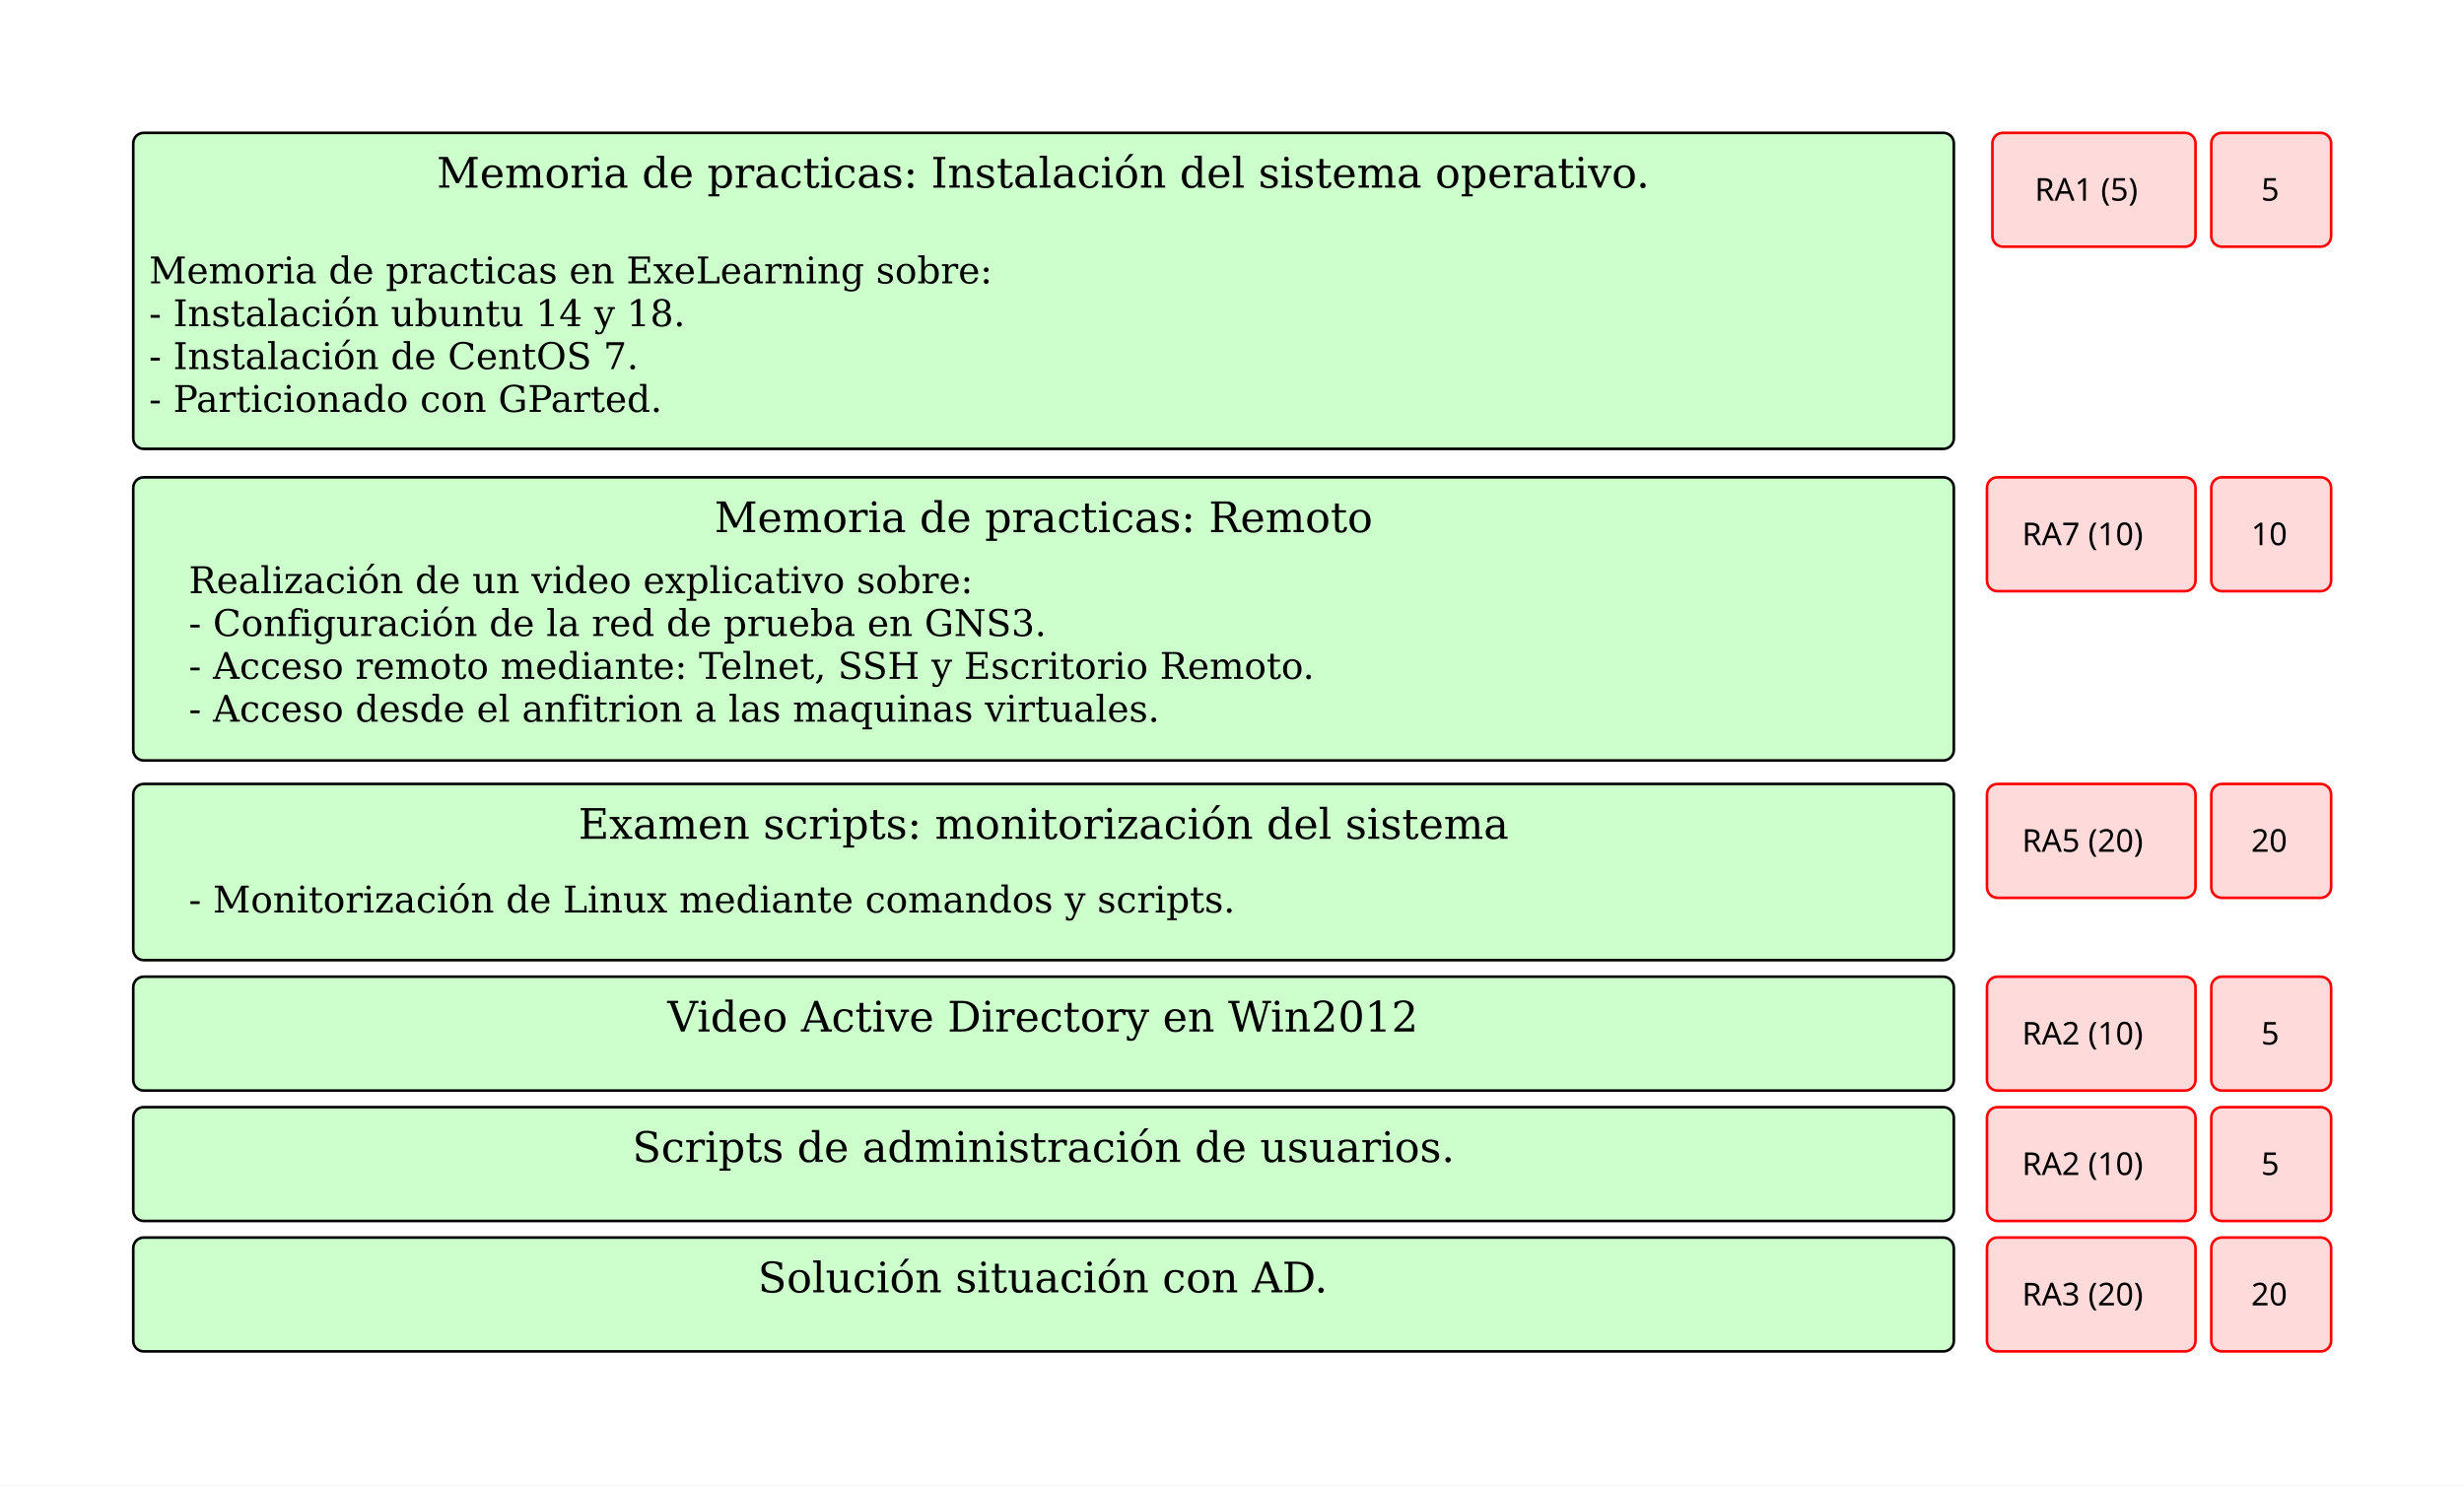
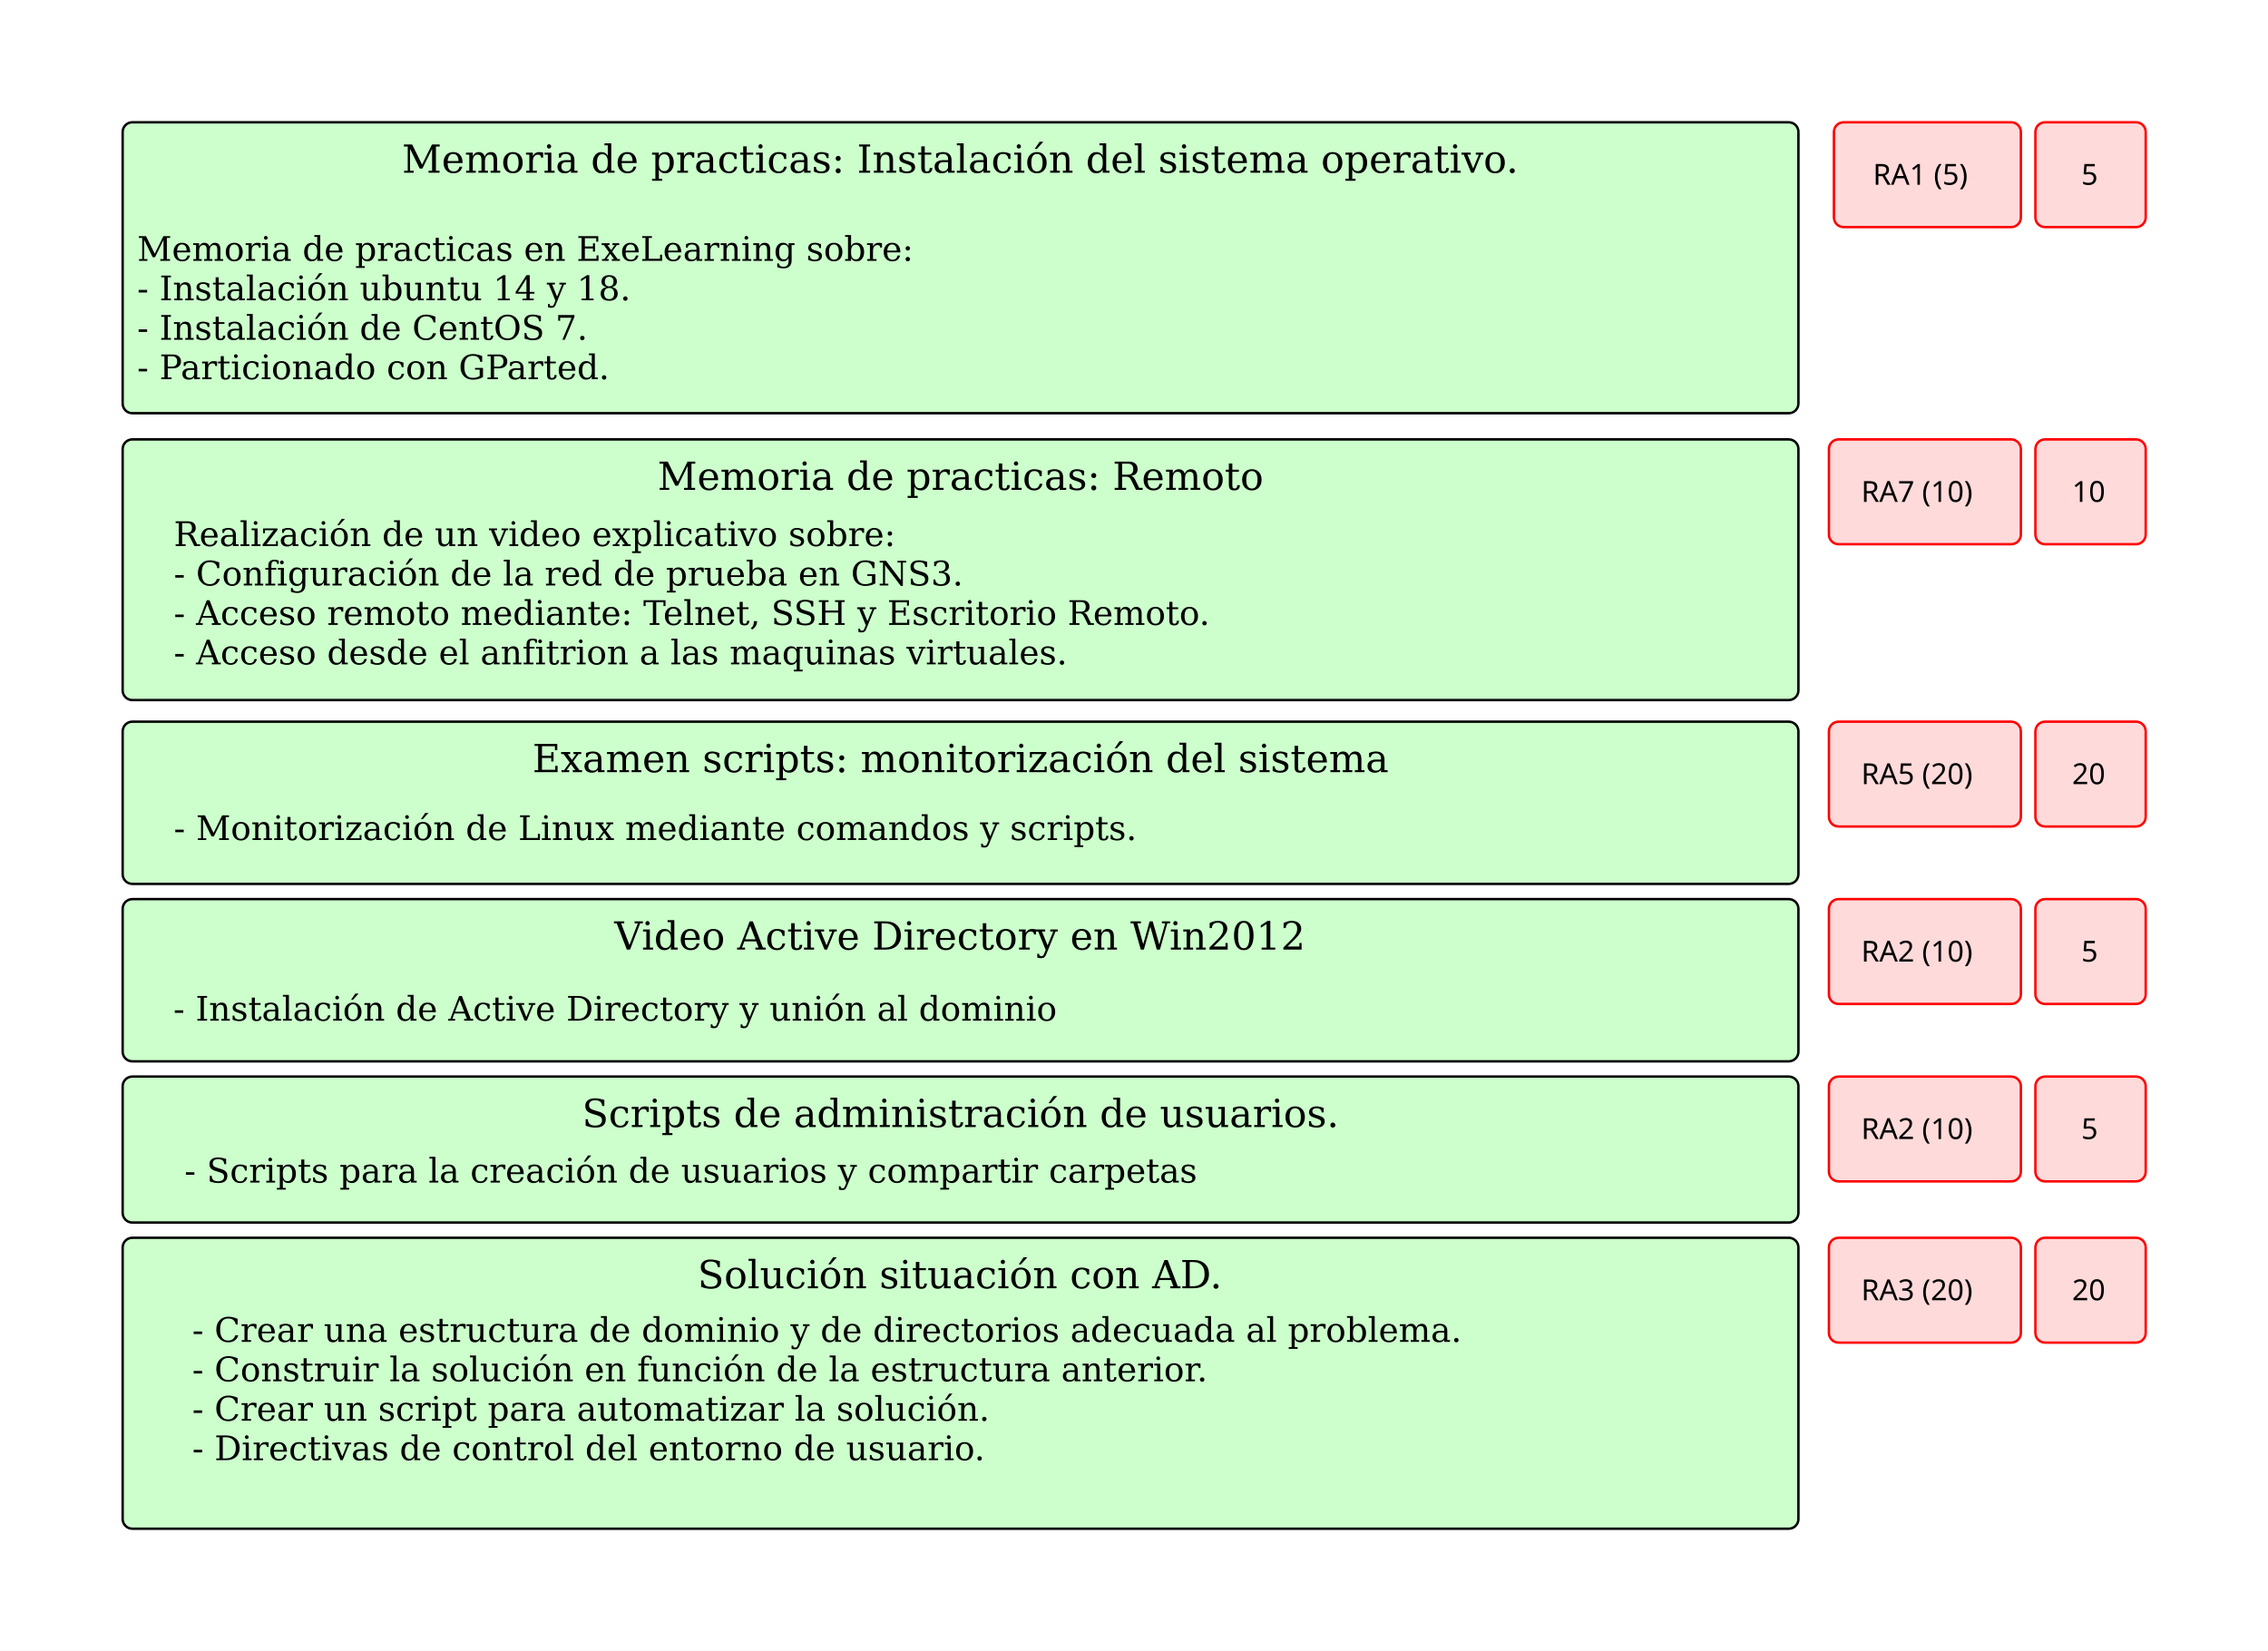
- <svg xmlns="http://www.w3.org/2000/svg" fill-opacity="1" color-rendering="auto" color-interpolation="auto" text-rendering="auto" stroke="black" stroke-linecap="square" width="937" stroke-miterlimit="10" shape-rendering="auto" stroke-opacity="1" fill="black" stroke-dasharray="none" font-weight="normal" stroke-width="1" height="565" font-family="'Dialog'" font-style="normal" stroke-linejoin="miter" font-size="12px" stroke-dashoffset="0" image-rendering="auto">
+ <svg xmlns="http://www.w3.org/2000/svg" fill-opacity="1" color-rendering="auto" color-interpolation="auto" text-rendering="auto" stroke="black" stroke-linecap="square" width="937" stroke-miterlimit="10" shape-rendering="auto" stroke-opacity="1" fill="black" stroke-dasharray="none" font-weight="normal" stroke-width="1" height="682" font-family="'Dialog'" font-style="normal" stroke-linejoin="miter" font-size="12px" stroke-dashoffset="0" image-rendering="auto">
  <defs id="genericDefs" />
  <g>
    <defs id="defs1">
      <clipPath clipPathUnits="userSpaceOnUse" id="clipPath1">
-         <path d="M0 0 L937 0 L937 565 L0 565 L0 0 Z" />
+         <path d="M0 0 L937 0 L937 682 L0 682 L0 0 Z" />
      </clipPath>
      <clipPath clipPathUnits="userSpaceOnUse" id="clipPath2">
-         <path d="M207 105 L1144 105 L1144 670 L207 670 L207 105 Z" />
+         <path d="M207 105 L1144 105 L1144 787 L207 787 L207 105 Z" />
      </clipPath>
    </defs>
    <g fill="white" text-rendering="geometricPrecision" shape-rendering="geometricPrecision" transform="translate(-207,-105)" stroke="white">
-       <rect x="207" width="937" height="565" y="105" clip-path="url(#clipPath2)" stroke="none" />
+       <rect x="207" width="937" height="682" y="105" clip-path="url(#clipPath2)" stroke="none" />
    </g>
    <g transform="matrix(1,0,0,1,-207,-105)" fill-opacity="0.145" fill="rgb(255,0,0)" text-rendering="geometricPrecision" shape-rendering="geometricPrecision" stroke="rgb(255,0,0)" stroke-opacity="0.145">
      <rect x="964.666" y="155.518" clip-path="url(#clipPath2)" width="77.237" rx="4" ry="4" height="43.315" stroke="none" />
    </g>
    <g stroke-linecap="butt" transform="matrix(1,0,0,1,-207,-105)" fill="red" text-rendering="geometricPrecision" shape-rendering="geometricPrecision" stroke="red" stroke-miterlimit="1.45">
      <rect x="964.666" y="155.518" clip-path="url(#clipPath2)" fill="none" width="77.237" rx="4" ry="4" height="43.315" />
      <text x="980.787" y="181.329" clip-path="url(#clipPath2)" fill="black" font-family="sans-serif" stroke="none" xml:space="preserve">RA1 (5)</text>
    </g>
    <g transform="matrix(1,0,0,1,-207,-105)" fill-opacity="0.145" fill="rgb(255,0,0)" text-rendering="geometricPrecision" shape-rendering="geometricPrecision" stroke="rgb(255,0,0)" stroke-opacity="0.145">
      <rect x="1047.903" y="155.518" clip-path="url(#clipPath2)" width="45.572" rx="4" ry="4" height="43.315" stroke="none" />
    </g>
    <g stroke-linecap="butt" transform="matrix(1,0,0,1,-207,-105)" fill="red" text-rendering="geometricPrecision" shape-rendering="geometricPrecision" stroke="red" stroke-miterlimit="1.45">
      <rect x="1047.903" y="155.518" clip-path="url(#clipPath2)" fill="none" width="45.572" rx="4" ry="4" height="43.315" />
      <text x="1066.871" y="181.329" clip-path="url(#clipPath2)" fill="black" font-family="sans-serif" stroke="none" xml:space="preserve">5</text>
    </g>
    <g fill="rgb(204,255,204)" text-rendering="geometricPrecision" shape-rendering="geometricPrecision" transform="matrix(1,0,0,1,-207,-105)" stroke="rgb(204,255,204)">
      <rect x="257.672" y="286.541" clip-path="url(#clipPath2)" width="692.328" rx="4" ry="4" height="107.704" stroke="none" />
    </g>
    <g font-size="16px" stroke-linecap="butt" transform="matrix(1,0,0,1,-207,-105)" text-rendering="geometricPrecision" font-family="'DejaVu Serif'" shape-rendering="geometricPrecision" stroke-miterlimit="1.45">
      <text x="478.66" xml:space="preserve" y="307.392" clip-path="url(#clipPath2)" stroke="none">Memoria de practicas: Remoto</text>
      <rect x="257.672" y="286.541" clip-path="url(#clipPath2)" fill="none" width="692.328" rx="4" ry="4" height="107.704" />
      <text x="278.8" xml:space="preserve" font-size="14px" y="330.597" clip-path="url(#clipPath2)" stroke="none">Realización de un video explicativo sobre:</text>
      <text x="278.8" xml:space="preserve" font-size="14px" y="346.894" clip-path="url(#clipPath2)" stroke="none">- Configuración de la red de prueba en GNS3.</text>
      <text x="278.8" xml:space="preserve" font-size="14px" y="363.191" clip-path="url(#clipPath2)" stroke="none">- Acceso remoto mediante: Telnet, SSH y Escritorio Remoto.</text>
      <text x="278.8" xml:space="preserve" font-size="14px" y="379.488" clip-path="url(#clipPath2)" stroke="none">- Acceso desde el anfitrion a las maquinas virtuales.</text>
    </g>
    <g transform="matrix(1,0,0,1,-207,-105)" fill-opacity="0.145" fill="rgb(255,0,0)" text-rendering="geometricPrecision" shape-rendering="geometricPrecision" stroke="rgb(255,0,0)" stroke-opacity="0.145">
      <rect x="962.597" y="286.541" clip-path="url(#clipPath2)" width="79.306" rx="4" ry="4" height="43.315" stroke="none" />
    </g>
    <g stroke-linecap="butt" transform="matrix(1,0,0,1,-207,-105)" fill="red" text-rendering="geometricPrecision" shape-rendering="geometricPrecision" stroke="red" stroke-miterlimit="1.45">
      <rect x="962.597" y="286.541" clip-path="url(#clipPath2)" fill="none" width="79.306" rx="4" ry="4" height="43.315" />
      <text x="975.936" y="312.353" clip-path="url(#clipPath2)" fill="black" font-family="sans-serif" stroke="none" xml:space="preserve">RA7 (10)</text>
    </g>
    <g transform="matrix(1,0,0,1,-207,-105)" fill-opacity="0.145" fill="rgb(255,0,0)" text-rendering="geometricPrecision" shape-rendering="geometricPrecision" stroke="rgb(255,0,0)" stroke-opacity="0.145">
      <rect x="1047.903" y="286.541" clip-path="url(#clipPath2)" width="45.572" rx="4" ry="4" height="43.315" stroke="none" />
    </g>
    <g stroke-linecap="butt" transform="matrix(1,0,0,1,-207,-105)" fill="red" text-rendering="geometricPrecision" shape-rendering="geometricPrecision" stroke="red" stroke-miterlimit="1.45">
      <rect x="1047.903" y="286.541" clip-path="url(#clipPath2)" fill="none" width="45.572" rx="4" ry="4" height="43.315" />
      <text x="1063.054" y="312.353" clip-path="url(#clipPath2)" fill="black" font-family="sans-serif" stroke="none" xml:space="preserve">10</text>
    </g>
    <g fill="rgb(204,255,204)" text-rendering="geometricPrecision" shape-rendering="geometricPrecision" transform="matrix(1,0,0,1,-207,-105)" stroke="rgb(204,255,204)">
      <rect x="257.672" y="155.518" clip-path="url(#clipPath2)" width="692.328" rx="4" ry="4" height="120.204" stroke="none" />
    </g>
    <g font-size="16px" stroke-linecap="butt" transform="matrix(1,0,0,1,-207,-105)" text-rendering="geometricPrecision" font-family="'DejaVu Serif'" shape-rendering="geometricPrecision" stroke-miterlimit="1.45">
      <text x="373.078" xml:space="preserve" y="176.369" clip-path="url(#clipPath2)" stroke="none">Memoria de practicas: Instalación del sistema operativo.</text>
      <rect x="257.672" y="155.518" clip-path="url(#clipPath2)" fill="none" width="692.328" rx="4" ry="4" height="120.204" />
      <text x="263.672" xml:space="preserve" font-size="14px" y="212.771" clip-path="url(#clipPath2)" stroke="none">Memoria de practicas en ExeLearning sobre:</text>
      <text x="263.672" xml:space="preserve" font-size="14px" y="229.068" clip-path="url(#clipPath2)" stroke="none">- Instalación ubuntu 14 y 18.</text>
      <text x="263.672" xml:space="preserve" font-size="14px" y="245.365" clip-path="url(#clipPath2)" stroke="none">- Instalación de CentOS 7.</text>
      <text x="263.672" xml:space="preserve" font-size="14px" y="261.662" clip-path="url(#clipPath2)" stroke="none">- Particionado con GParted.</text>
    </g>
    <g fill="rgb(204,255,204)" text-rendering="geometricPrecision" shape-rendering="geometricPrecision" transform="matrix(1,0,0,1,-207,-105)" stroke="rgb(204,255,204)">
      <rect x="257.672" y="403.17" clip-path="url(#clipPath2)" width="692.328" rx="4" ry="4" height="67.023" stroke="none" />
    </g>
    <g font-size="16px" stroke-linecap="butt" transform="matrix(1,0,0,1,-207,-105)" text-rendering="geometricPrecision" font-family="'DejaVu Serif'" shape-rendering="geometricPrecision" stroke-miterlimit="1.45">
      <text x="426.957" xml:space="preserve" y="424.022" clip-path="url(#clipPath2)" stroke="none">Examen scripts: monitorización del sistema</text>
      <rect x="257.672" y="403.17" clip-path="url(#clipPath2)" fill="none" width="692.328" rx="4" ry="4" height="67.023" />
    </g>
    <g transform="matrix(1,0,0,1,-207,-105)" fill-opacity="0.145" fill="rgb(255,0,0)" text-rendering="geometricPrecision" shape-rendering="geometricPrecision" stroke="rgb(255,0,0)" stroke-opacity="0.145">
      <rect x="962.597" y="403.17" clip-path="url(#clipPath2)" width="79.306" rx="4" ry="4" height="43.315" stroke="none" />
    </g>
    <g stroke-linecap="butt" transform="matrix(1,0,0,1,-207,-105)" fill="red" text-rendering="geometricPrecision" shape-rendering="geometricPrecision" stroke="red" stroke-miterlimit="1.45">
      <rect x="962.597" y="403.17" clip-path="url(#clipPath2)" fill="none" width="79.306" rx="4" ry="4" height="43.315" />
      <text x="975.936" y="428.982" clip-path="url(#clipPath2)" fill="black" font-family="sans-serif" stroke="none" xml:space="preserve">RA5 (20)</text>
    </g>
    <g transform="matrix(1,0,0,1,-207,-105)" fill-opacity="0.145" fill="rgb(255,0,0)" text-rendering="geometricPrecision" shape-rendering="geometricPrecision" stroke="rgb(255,0,0)" stroke-opacity="0.145">
      <rect x="1047.903" y="403.17" clip-path="url(#clipPath2)" width="45.572" rx="4" ry="4" height="43.315" stroke="none" />
    </g>
    <g stroke-linecap="butt" transform="matrix(1,0,0,1,-207,-105)" fill="red" text-rendering="geometricPrecision" shape-rendering="geometricPrecision" stroke="red" stroke-miterlimit="1.45">
      <rect x="1047.903" y="403.17" clip-path="url(#clipPath2)" fill="none" width="45.572" rx="4" ry="4" height="43.315" />
      <text x="1063.054" y="428.982" clip-path="url(#clipPath2)" fill="black" font-family="sans-serif" stroke="none" xml:space="preserve">20</text>
    </g>
    <g font-size="14px" stroke-linecap="butt" transform="matrix(1,0,0,1,-207,-105)" text-rendering="geometricPrecision" font-family="'DejaVu Serif'" shape-rendering="geometricPrecision" stroke-miterlimit="1.45">
      <text x="278.8" xml:space="preserve" y="452.066" clip-path="url(#clipPath2)" stroke="none">- Monitorización de Linux mediante comandos y scripts.</text>
    </g>
    <g fill="rgb(204,255,204)" text-rendering="geometricPrecision" shape-rendering="geometricPrecision" transform="matrix(1,0,0,1,-207,-105)" stroke="rgb(204,255,204)">
-       <rect x="257.672" y="476.485" clip-path="url(#clipPath2)" width="692.328" rx="4" ry="4" height="43.315" stroke="none" />
+       <rect x="257.672" y="476.485" clip-path="url(#clipPath2)" width="692.328" rx="4" ry="4" height="67.023" stroke="none" />
    </g>
    <g font-size="16px" stroke-linecap="butt" transform="matrix(1,0,0,1,-207,-105)" text-rendering="geometricPrecision" font-family="'DejaVu Serif'" shape-rendering="geometricPrecision" stroke-miterlimit="1.45">
      <text x="460.805" xml:space="preserve" y="497.336" clip-path="url(#clipPath2)" stroke="none">Video Active Directory en Win2012</text>
-       <rect x="257.672" y="476.485" clip-path="url(#clipPath2)" fill="none" width="692.328" rx="4" ry="4" height="43.315" />
+       <rect x="257.672" y="476.485" clip-path="url(#clipPath2)" fill="none" width="692.328" rx="4" ry="4" height="67.023" />
    </g>
    <g transform="matrix(1,0,0,1,-207,-105)" fill-opacity="0.145" fill="rgb(255,0,0)" text-rendering="geometricPrecision" shape-rendering="geometricPrecision" stroke="rgb(255,0,0)" stroke-opacity="0.145">
      <rect x="962.597" y="476.485" clip-path="url(#clipPath2)" width="79.306" rx="4" ry="4" height="43.315" stroke="none" />
    </g>
    <g stroke-linecap="butt" transform="matrix(1,0,0,1,-207,-105)" fill="red" text-rendering="geometricPrecision" shape-rendering="geometricPrecision" stroke="red" stroke-miterlimit="1.45">
      <rect x="962.597" y="476.485" clip-path="url(#clipPath2)" fill="none" width="79.306" rx="4" ry="4" height="43.315" />
      <text x="975.936" y="502.296" clip-path="url(#clipPath2)" fill="black" font-family="sans-serif" stroke="none" xml:space="preserve">RA2 (10)</text>
    </g>
    <g transform="matrix(1,0,0,1,-207,-105)" fill-opacity="0.145" fill="rgb(255,0,0)" text-rendering="geometricPrecision" shape-rendering="geometricPrecision" stroke="rgb(255,0,0)" stroke-opacity="0.145">
      <rect x="1047.903" y="476.485" clip-path="url(#clipPath2)" width="45.572" rx="4" ry="4" height="43.315" stroke="none" />
    </g>
    <g stroke-linecap="butt" transform="matrix(1,0,0,1,-207,-105)" fill="red" text-rendering="geometricPrecision" shape-rendering="geometricPrecision" stroke="red" stroke-miterlimit="1.45">
      <rect x="1047.903" y="476.485" clip-path="url(#clipPath2)" fill="none" width="45.572" rx="4" ry="4" height="43.315" />
      <text x="1066.871" y="502.296" clip-path="url(#clipPath2)" fill="black" font-family="sans-serif" stroke="none" xml:space="preserve">5</text>
    </g>
    <g fill="rgb(204,255,204)" text-rendering="geometricPrecision" shape-rendering="geometricPrecision" transform="matrix(1,0,0,1,-207,-105)" stroke="rgb(204,255,204)">
-       <rect x="257.672" y="526.09" clip-path="url(#clipPath2)" width="692.328" rx="4" ry="4" height="43.315" stroke="none" />
+       <rect x="257.672" y="549.799" clip-path="url(#clipPath2)" width="692.328" rx="4" ry="4" height="60.315" stroke="none" />
    </g>
    <g font-size="16px" stroke-linecap="butt" transform="matrix(1,0,0,1,-207,-105)" text-rendering="geometricPrecision" font-family="'DejaVu Serif'" shape-rendering="geometricPrecision" stroke-miterlimit="1.45">
-       <text x="447.473" xml:space="preserve" y="546.942" clip-path="url(#clipPath2)" stroke="none">Scripts de administración de usuarios.</text>
-       <rect x="257.672" y="526.09" clip-path="url(#clipPath2)" fill="none" width="692.328" rx="4" ry="4" height="43.315" />
+       <text x="447.473" xml:space="preserve" y="570.651" clip-path="url(#clipPath2)" stroke="none">Scripts de administración de usuarios.</text>
+       <rect x="257.672" y="549.799" clip-path="url(#clipPath2)" fill="none" width="692.328" rx="4" ry="4" height="60.315" />
    </g>
    <g transform="matrix(1,0,0,1,-207,-105)" fill-opacity="0.145" fill="rgb(255,0,0)" text-rendering="geometricPrecision" shape-rendering="geometricPrecision" stroke="rgb(255,0,0)" stroke-opacity="0.145">
-       <rect x="962.597" y="526.09" clip-path="url(#clipPath2)" width="79.306" rx="4" ry="4" height="43.315" stroke="none" />
+       <rect x="962.597" y="549.799" clip-path="url(#clipPath2)" width="79.306" rx="4" ry="4" height="43.315" stroke="none" />
    </g>
    <g stroke-linecap="butt" transform="matrix(1,0,0,1,-207,-105)" fill="red" text-rendering="geometricPrecision" shape-rendering="geometricPrecision" stroke="red" stroke-miterlimit="1.45">
-       <rect x="962.597" y="526.09" clip-path="url(#clipPath2)" fill="none" width="79.306" rx="4" ry="4" height="43.315" />
-       <text x="975.936" y="551.902" clip-path="url(#clipPath2)" fill="black" font-family="sans-serif" stroke="none" xml:space="preserve">RA2 (10)</text>
+       <rect x="962.597" y="549.799" clip-path="url(#clipPath2)" fill="none" width="79.306" rx="4" ry="4" height="43.315" />
+       <text x="975.936" y="575.611" clip-path="url(#clipPath2)" fill="black" font-family="sans-serif" stroke="none" xml:space="preserve">RA2 (10)</text>
    </g>
    <g transform="matrix(1,0,0,1,-207,-105)" fill-opacity="0.145" fill="rgb(255,0,0)" text-rendering="geometricPrecision" shape-rendering="geometricPrecision" stroke="rgb(255,0,0)" stroke-opacity="0.145">
-       <rect x="1047.903" y="526.09" clip-path="url(#clipPath2)" width="45.572" rx="4" ry="4" height="43.315" stroke="none" />
+       <rect x="1047.903" y="549.799" clip-path="url(#clipPath2)" width="45.572" rx="4" ry="4" height="43.315" stroke="none" />
    </g>
    <g stroke-linecap="butt" transform="matrix(1,0,0,1,-207,-105)" fill="red" text-rendering="geometricPrecision" shape-rendering="geometricPrecision" stroke="red" stroke-miterlimit="1.45">
-       <rect x="1047.903" y="526.09" clip-path="url(#clipPath2)" fill="none" width="45.572" rx="4" ry="4" height="43.315" />
-       <text x="1066.871" y="551.902" clip-path="url(#clipPath2)" fill="black" font-family="sans-serif" stroke="none" xml:space="preserve">5</text>
+       <rect x="1047.903" y="549.799" clip-path="url(#clipPath2)" fill="none" width="45.572" rx="4" ry="4" height="43.315" />
+       <text x="1066.871" y="575.611" clip-path="url(#clipPath2)" fill="black" font-family="sans-serif" stroke="none" xml:space="preserve">5</text>
    </g>
    <g fill="rgb(204,255,204)" text-rendering="geometricPrecision" shape-rendering="geometricPrecision" transform="matrix(1,0,0,1,-207,-105)" stroke="rgb(204,255,204)">
-       <rect x="257.672" y="575.696" clip-path="url(#clipPath2)" width="692.328" rx="4" ry="4" height="43.315" stroke="none" />
+       <rect x="257.672" y="616.405" clip-path="url(#clipPath2)" width="692.328" rx="4" ry="4" height="120.204" stroke="none" />
    </g>
    <g font-size="16px" stroke-linecap="butt" transform="matrix(1,0,0,1,-207,-105)" text-rendering="geometricPrecision" font-family="'DejaVu Serif'" shape-rendering="geometricPrecision" stroke-miterlimit="1.45">
-       <text x="495.199" xml:space="preserve" y="596.548" clip-path="url(#clipPath2)" stroke="none">Solución situación con AD.</text>
-       <rect x="257.672" y="575.696" clip-path="url(#clipPath2)" fill="none" width="692.328" rx="4" ry="4" height="43.315" />
+       <text x="495.199" xml:space="preserve" y="637.256" clip-path="url(#clipPath2)" stroke="none">Solución situación con AD.</text>
+       <rect x="257.672" y="616.405" clip-path="url(#clipPath2)" fill="none" width="692.328" rx="4" ry="4" height="120.204" />
    </g>
    <g transform="matrix(1,0,0,1,-207,-105)" fill-opacity="0.145" fill="rgb(255,0,0)" text-rendering="geometricPrecision" shape-rendering="geometricPrecision" stroke="rgb(255,0,0)" stroke-opacity="0.145">
-       <rect x="962.597" y="575.696" clip-path="url(#clipPath2)" width="79.306" rx="4" ry="4" height="43.315" stroke="none" />
+       <rect x="962.597" y="616.405" clip-path="url(#clipPath2)" width="79.306" rx="4" ry="4" height="43.315" stroke="none" />
    </g>
    <g stroke-linecap="butt" transform="matrix(1,0,0,1,-207,-105)" fill="red" text-rendering="geometricPrecision" shape-rendering="geometricPrecision" stroke="red" stroke-miterlimit="1.45">
-       <rect x="962.597" y="575.696" clip-path="url(#clipPath2)" fill="none" width="79.306" rx="4" ry="4" height="43.315" />
-       <text x="975.936" y="601.508" clip-path="url(#clipPath2)" fill="black" font-family="sans-serif" stroke="none" xml:space="preserve">RA3 (20)</text>
+       <rect x="962.597" y="616.405" clip-path="url(#clipPath2)" fill="none" width="79.306" rx="4" ry="4" height="43.315" />
+       <text x="975.936" y="642.216" clip-path="url(#clipPath2)" fill="black" font-family="sans-serif" stroke="none" xml:space="preserve">RA3 (20)</text>
    </g>
    <g transform="matrix(1,0,0,1,-207,-105)" fill-opacity="0.145" fill="rgb(255,0,0)" text-rendering="geometricPrecision" shape-rendering="geometricPrecision" stroke="rgb(255,0,0)" stroke-opacity="0.145">
-       <rect x="1047.903" y="575.696" clip-path="url(#clipPath2)" width="45.572" rx="4" ry="4" height="43.315" stroke="none" />
+       <rect x="1047.903" y="616.405" clip-path="url(#clipPath2)" width="45.572" rx="4" ry="4" height="43.315" stroke="none" />
    </g>
    <g stroke-linecap="butt" transform="matrix(1,0,0,1,-207,-105)" fill="red" text-rendering="geometricPrecision" shape-rendering="geometricPrecision" stroke="red" stroke-miterlimit="1.45">
-       <rect x="1047.903" y="575.696" clip-path="url(#clipPath2)" fill="none" width="45.572" rx="4" ry="4" height="43.315" />
-       <text x="1063.054" y="601.508" clip-path="url(#clipPath2)" fill="black" font-family="sans-serif" stroke="none" xml:space="preserve">20</text>
+       <rect x="1047.903" y="616.405" clip-path="url(#clipPath2)" fill="none" width="45.572" rx="4" ry="4" height="43.315" />
+       <text x="1063.054" y="642.216" clip-path="url(#clipPath2)" fill="black" font-family="sans-serif" stroke="none" xml:space="preserve">20</text>
+     </g>
+     <g font-size="14px" stroke-linecap="butt" transform="matrix(1,0,0,1,-207,-105)" text-rendering="geometricPrecision" font-family="'DejaVu Serif'" shape-rendering="geometricPrecision" stroke-miterlimit="1.45">
+       <text x="278.601" xml:space="preserve" y="526.697" clip-path="url(#clipPath2)" stroke="none">- Instalación de Active Directory y unión al dominio</text>
+       <text x="283.201" xml:space="preserve" y="593.594" clip-path="url(#clipPath2)" stroke="none">- Scripts para la creación de usuarios y compartir carpetas</text>
+       <text x="286.403" xml:space="preserve" y="659.4" clip-path="url(#clipPath2)" stroke="none">- Crear una estructura de dominio y de directorios adecuada al problema.</text>
+       <text x="286.403" xml:space="preserve" y="675.697" clip-path="url(#clipPath2)" stroke="none">- Construir la solución en función de la estructura anterior.</text>
+       <text x="286.403" xml:space="preserve" y="691.994" clip-path="url(#clipPath2)" stroke="none">- Crear un script para automatizar la solución.</text>
+       <text x="286.403" xml:space="preserve" y="708.29" clip-path="url(#clipPath2)" stroke="none">- Directivas de control del entorno de usuario.</text>
    </g>
  </g>
</svg>
